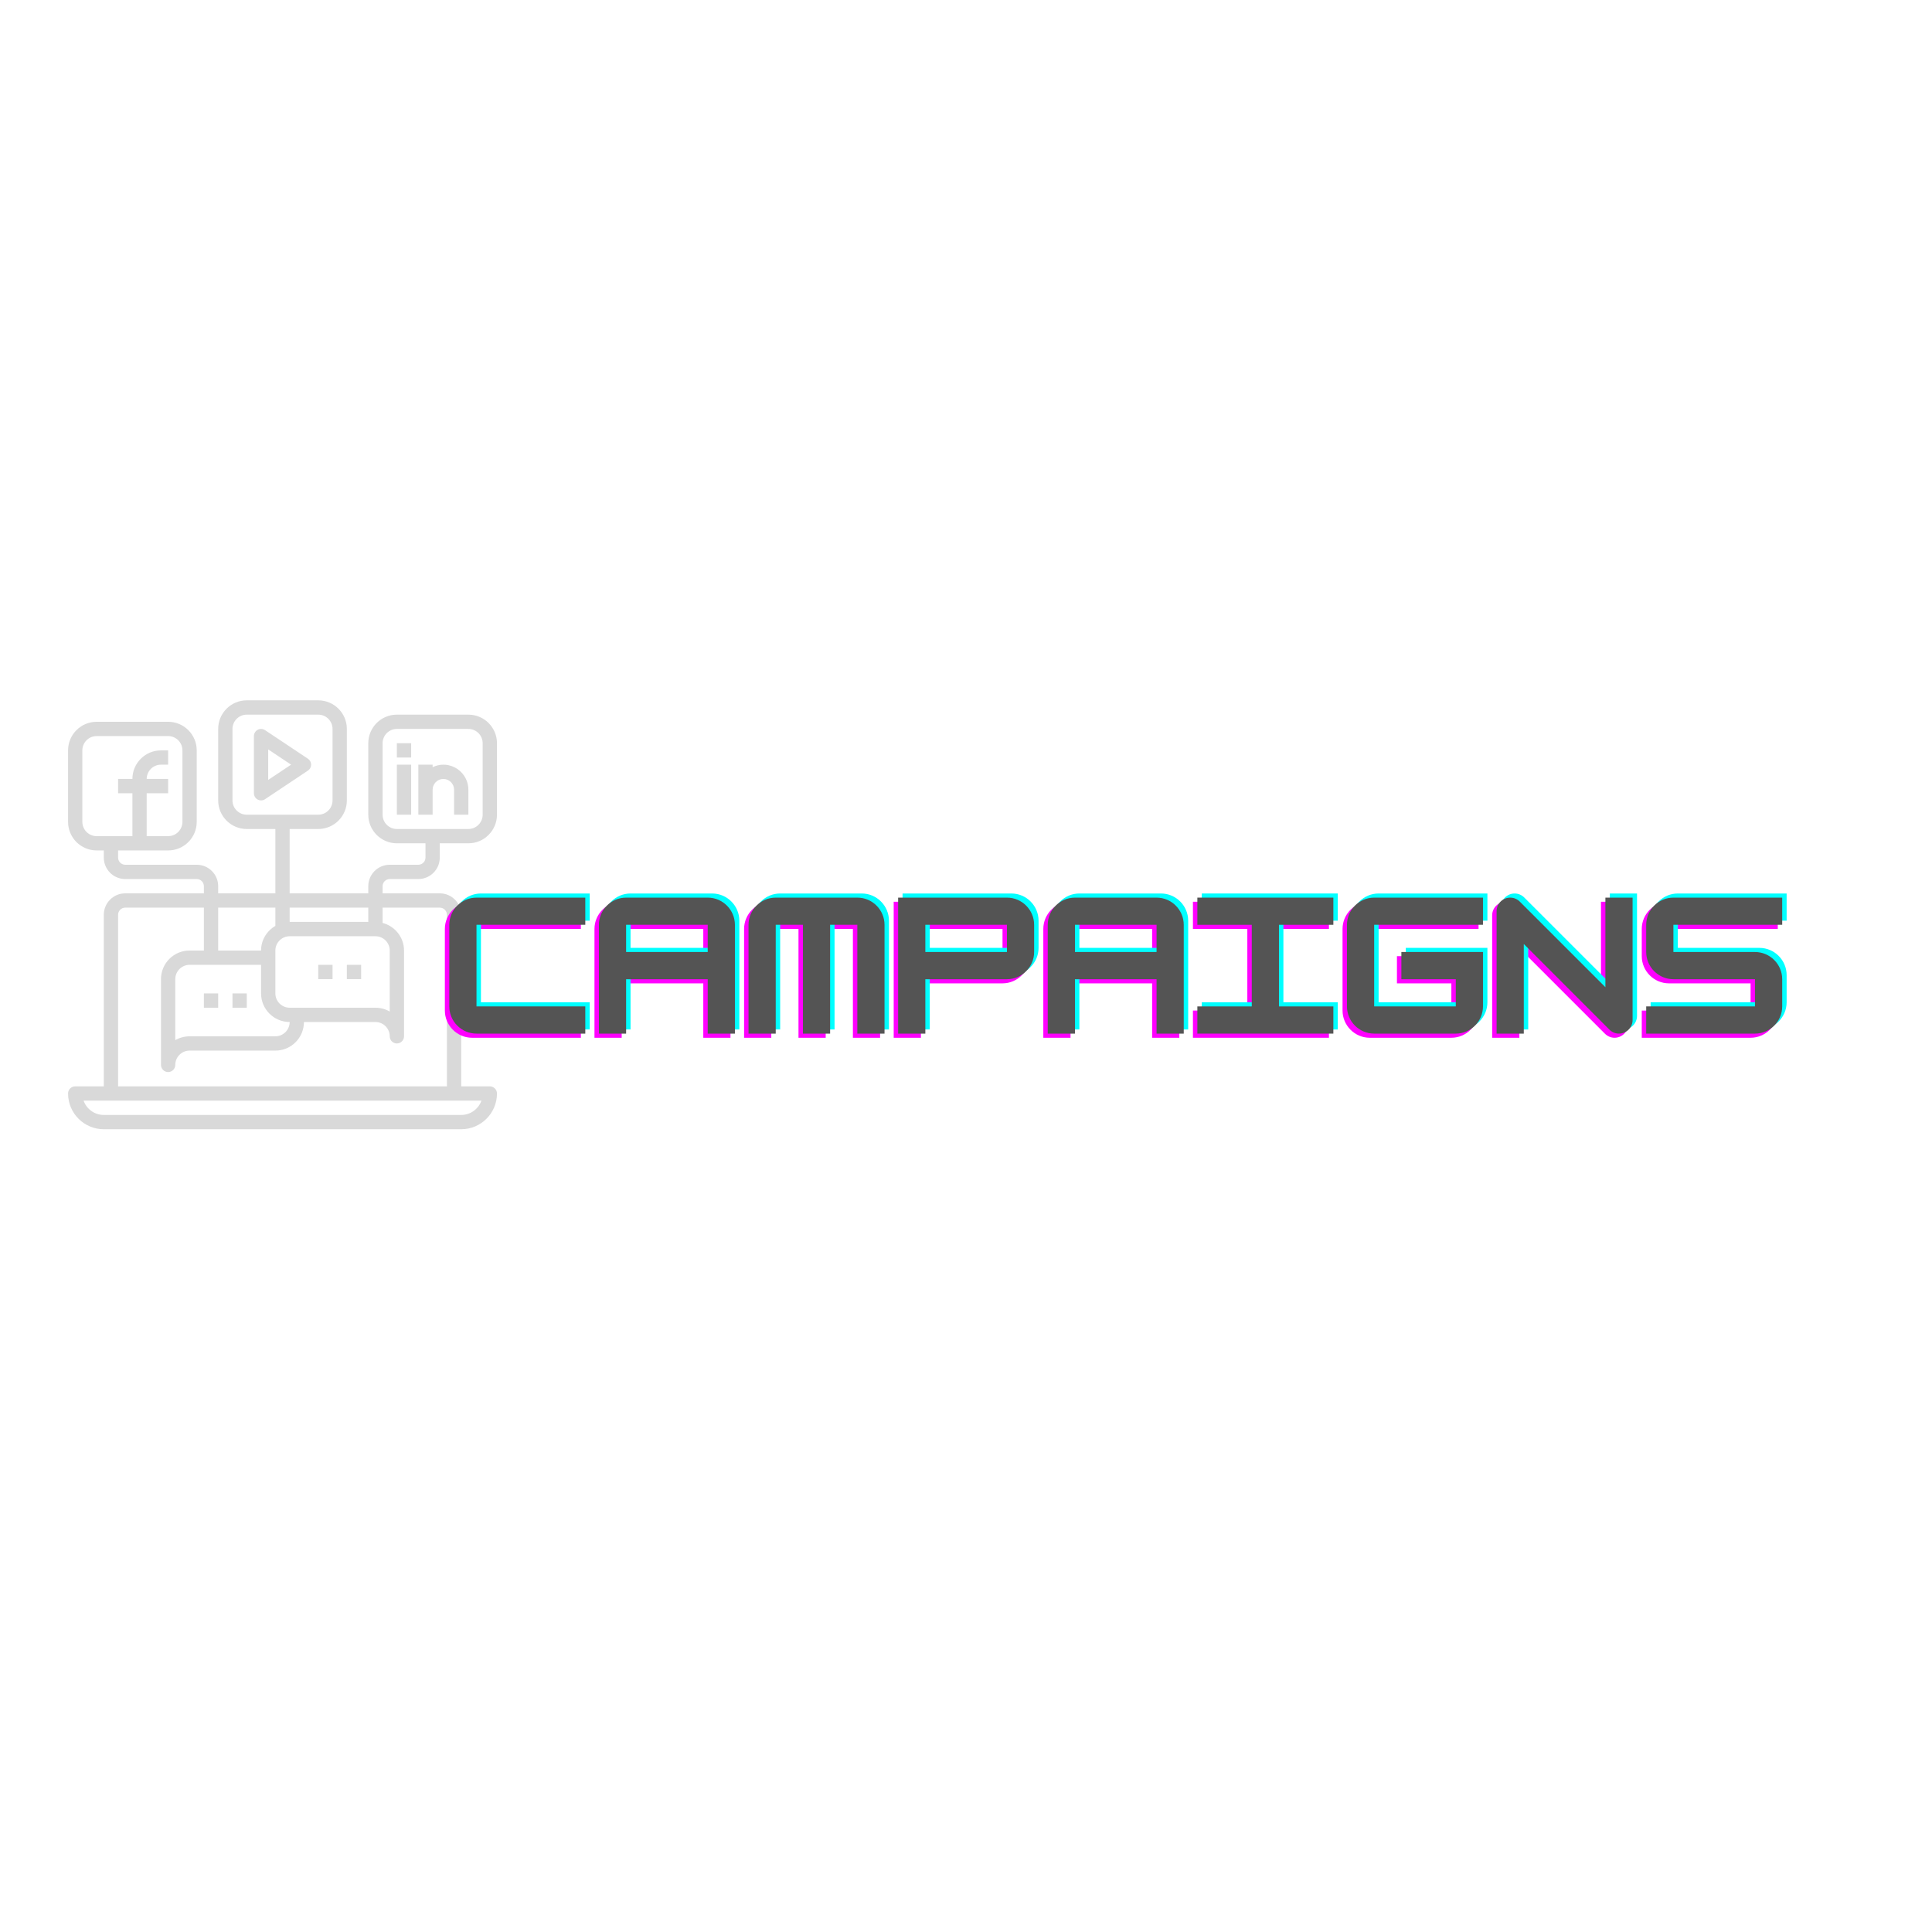
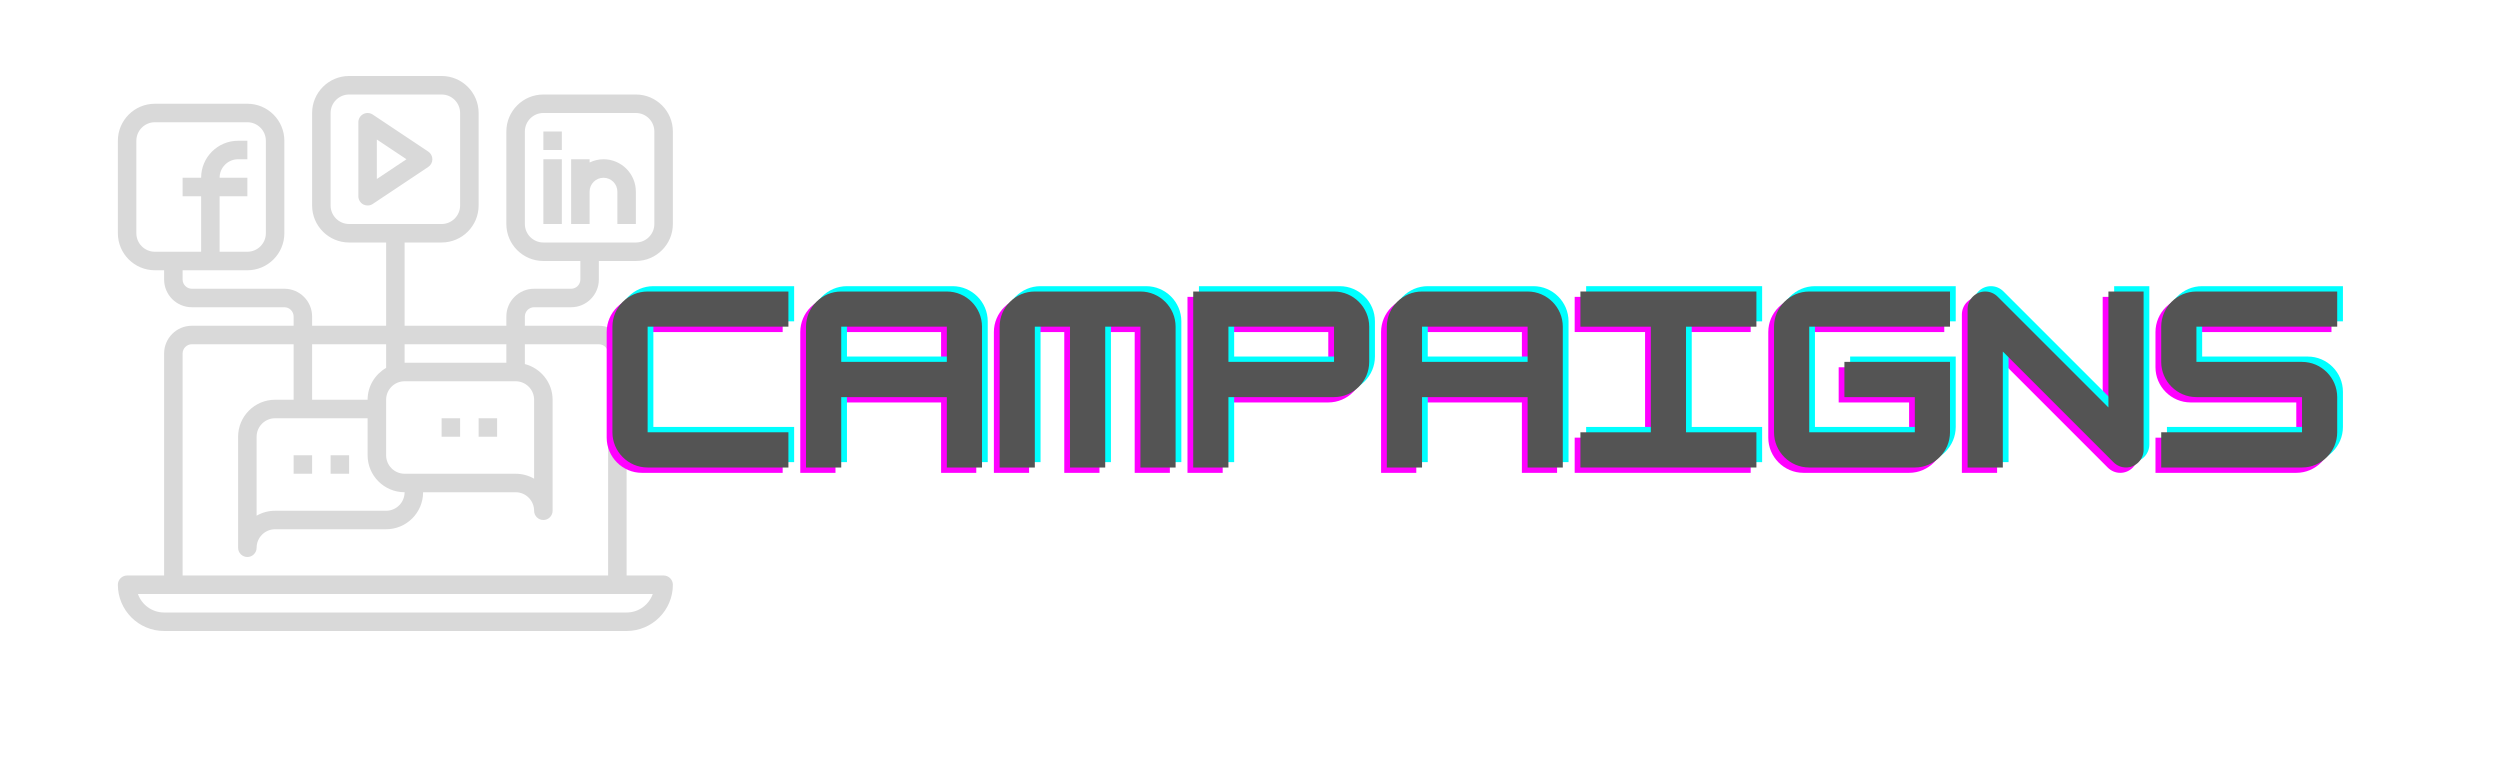
- <svg xmlns="http://www.w3.org/2000/svg" xmlns:xlink="http://www.w3.org/1999/xlink" width="375pt" height="375pt" viewBox="0 0 375 375" version="1.2">
+ <svg xmlns="http://www.w3.org/2000/svg" xmlns:xlink="http://www.w3.org/1999/xlink" width="375pt" height="114pt" viewBox="0 0 375 114" version="1.2">
  <defs>
    <g>
      <symbol overflow="visible" id="glyph0-0">
        <path style="stroke:none;" d="M 27.719 0 L 27.719 -5.281 L 6.602 -5.281 L 6.602 -21.121 L 27.719 -21.121 L 27.719 -26.398 L 6.602 -26.398 C 3.695 -26.398 1.32 -24.023 1.32 -21.121 L 1.32 -5.281 C 1.32 -2.375 3.695 0 6.602 0 Z M 27.719 0 " />
      </symbol>
      <symbol overflow="visible" id="glyph0-1">
        <path style="stroke:none;" d="M 6.602 -26.398 C 3.695 -26.398 1.32 -24.023 1.32 -21.121 L 1.32 0 L 6.602 0 L 6.602 -10.559 L 22.441 -10.559 L 22.441 0 L 27.719 0 L 27.719 -21.121 C 27.719 -24.023 25.344 -26.398 22.441 -26.398 Z M 6.602 -21.121 L 22.441 -21.121 L 22.441 -15.84 L 6.602 -15.84 Z M 6.602 -21.121 " />
      </symbol>
      <symbol overflow="visible" id="glyph0-2">
        <path style="stroke:none;" d="M 6.602 -26.398 C 3.695 -26.398 1.32 -24.023 1.32 -21.121 L 1.32 0 L 6.602 0 L 6.602 -21.121 L 11.879 -21.121 L 11.879 0 L 17.16 0 L 17.16 -21.121 L 22.441 -21.121 L 22.441 0 L 27.719 0 L 27.719 -21.121 C 27.719 -24.023 25.344 -26.398 22.441 -26.398 Z M 6.602 -26.398 " />
      </symbol>
      <symbol overflow="visible" id="glyph0-3">
        <path style="stroke:none;" d="M 22.441 -26.398 L 1.32 -26.398 L 1.32 0 L 6.602 0 L 6.602 -10.559 L 22.441 -10.559 C 25.344 -10.559 27.719 -12.938 27.719 -15.84 L 27.719 -21.121 C 27.719 -24.023 25.344 -26.398 22.441 -26.398 Z M 6.602 -15.84 L 6.602 -21.121 L 22.441 -21.121 L 22.441 -15.84 Z M 6.602 -15.84 " />
      </symbol>
      <symbol overflow="visible" id="glyph0-4">
        <path style="stroke:none;" d="M 27.719 0 L 27.719 -5.281 L 17.16 -5.281 L 17.16 -21.121 L 27.719 -21.121 L 27.719 -26.398 L 1.32 -26.398 L 1.32 -21.121 L 11.879 -21.121 L 11.879 -5.281 L 1.32 -5.281 L 1.32 0 Z M 27.719 0 " />
      </symbol>
      <symbol overflow="visible" id="glyph0-5">
        <path style="stroke:none;" d="M 27.719 -26.398 L 6.602 -26.398 C 3.695 -26.398 1.32 -24.023 1.32 -21.121 L 1.32 -5.281 C 1.32 -2.375 3.695 0 6.602 0 L 22.441 0 C 25.379 0 27.719 -2.41 27.719 -5.281 L 27.719 -15.84 L 11.879 -15.84 L 11.879 -10.559 L 22.441 -10.559 L 22.441 -5.281 L 6.602 -5.281 L 6.602 -21.121 L 27.719 -21.121 Z M 27.719 -26.398 " />
      </symbol>
      <symbol overflow="visible" id="glyph0-6">
        <path style="stroke:none;" d="M 6.602 0 L 6.602 -17.391 L 23.199 -0.793 C 23.695 -0.297 24.355 0 25.078 0 C 26.531 0 27.719 -1.188 27.719 -2.641 L 27.719 -26.398 L 22.441 -26.398 L 22.441 -9.008 L 5.84 -25.609 C 5.348 -26.102 4.688 -26.398 3.961 -26.398 C 2.508 -26.398 1.32 -25.211 1.32 -23.762 L 1.32 0 Z M 6.602 0 " />
      </symbol>
      <symbol overflow="visible" id="glyph0-7">
        <path style="stroke:none;" d="M 27.719 -26.398 L 6.602 -26.398 C 3.695 -26.398 1.32 -24.023 1.32 -21.121 L 1.32 -15.84 C 1.32 -12.938 3.695 -10.559 6.602 -10.559 L 22.441 -10.559 L 22.441 -5.281 L 1.32 -5.281 L 1.32 0 L 22.441 0 C 25.344 0 27.719 -2.375 27.719 -5.281 L 27.719 -10.559 C 27.719 -13.465 25.344 -15.84 22.441 -15.84 L 6.602 -15.84 L 6.602 -21.121 L 27.719 -21.121 Z M 27.719 -26.398 " />
      </symbol>
    </g>
    <clipPath id="clip1">
-       <path d="M 13.211 135.934 L 96.461 135.934 L 96.461 219.184 L 13.211 219.184 Z M 13.211 135.934 " />
+       <path d="M 17.68 11.398 L 100.93 11.398 L 100.93 94.648 L 17.68 94.648 Z M 17.68 11.398 " />
    </clipPath>
  </defs>
  <g id="surface1">
-     <rect x="0" y="0" width="375" height="375" style="fill:rgb(100%,100%,100%);fill-opacity:1;stroke:none;" />
-     <rect x="0" y="0" width="375" height="375" style="fill:rgb(100%,100%,100%);fill-opacity:1;stroke:none;" />
-     <path style=" stroke:none;fill-rule:nonzero;fill:rgb(85.1%,85.1%,85.1%);fill-opacity:1;" d="M 52.059 151.383 L 52.059 145.461 L 56.5 148.422 Z M 60.387 148.422 C 60.387 147.957 60.152 147.523 59.766 147.266 L 51.441 141.719 C 51.016 141.434 50.469 141.41 50.016 141.648 C 49.566 141.891 49.285 142.363 49.285 142.871 L 49.285 153.973 C 49.285 154.48 49.566 154.953 50.016 155.195 C 50.223 155.305 50.449 155.359 50.672 155.359 C 50.945 155.359 51.211 155.285 51.441 155.125 L 59.766 149.574 C 60.152 149.32 60.387 148.887 60.387 148.422 " />
-     <path style=" stroke:none;fill-rule:nonzero;fill:rgb(85.1%,85.1%,85.1%);fill-opacity:1;" d="M 77.035 147.035 L 79.809 147.035 L 79.809 144.258 L 77.035 144.258 L 77.035 147.035 " />
-     <path style=" stroke:none;fill-rule:nonzero;fill:rgb(85.1%,85.1%,85.1%);fill-opacity:1;" d="M 77.035 158.133 L 79.809 158.133 L 79.809 148.422 L 77.035 148.422 L 77.035 158.133 " />
-     <path style=" stroke:none;fill-rule:nonzero;fill:rgb(85.1%,85.1%,85.1%);fill-opacity:1;" d="M 90.91 158.133 L 90.91 153.277 C 90.91 150.602 88.73 148.422 86.055 148.422 C 85.305 148.422 84.605 148.605 83.973 148.91 L 83.973 148.422 L 81.199 148.422 L 81.199 158.133 L 83.973 158.133 L 83.973 153.277 C 83.973 152.129 84.906 151.195 86.055 151.195 C 87.203 151.195 88.137 152.129 88.137 153.277 L 88.137 158.133 L 90.91 158.133 " />
+     <rect x="0" y="0" width="375" height="114" style="fill:rgb(100%,100%,100%);fill-opacity:1;stroke:none;" />
+     <rect x="0" y="0" width="375" height="114" style="fill:rgb(100%,100%,100%);fill-opacity:1;stroke:none;" />
+     <path style=" stroke:none;fill-rule:nonzero;fill:rgb(85.1%,85.1%,85.1%);fill-opacity:1;" d="M 56.527 26.848 L 56.527 20.93 L 60.969 23.887 Z M 64.855 23.887 C 64.855 23.422 64.621 22.988 64.234 22.734 L 55.91 17.184 C 55.484 16.902 54.934 16.875 54.484 17.113 C 54.035 17.355 53.754 17.828 53.754 18.336 L 53.754 29.438 C 53.754 29.945 54.035 30.418 54.484 30.664 C 54.691 30.77 54.918 30.824 55.141 30.824 C 55.414 30.824 55.68 30.75 55.91 30.594 L 64.234 25.043 C 64.621 24.789 64.855 24.355 64.855 23.887 " />
+     <path style=" stroke:none;fill-rule:nonzero;fill:rgb(85.1%,85.1%,85.1%);fill-opacity:1;" d="M 81.504 22.5 L 84.277 22.5 L 84.277 19.727 L 81.504 19.727 L 81.504 22.5 " />
+     <path style=" stroke:none;fill-rule:nonzero;fill:rgb(85.1%,85.1%,85.1%);fill-opacity:1;" d="M 81.504 33.602 L 84.277 33.602 L 84.277 23.887 L 81.504 23.887 L 81.504 33.602 " />
+     <path style=" stroke:none;fill-rule:nonzero;fill:rgb(85.1%,85.1%,85.1%);fill-opacity:1;" d="M 95.379 33.602 L 95.379 28.742 C 95.379 26.066 93.199 23.887 90.523 23.887 C 89.773 23.887 89.074 24.07 88.441 24.375 L 88.441 23.887 L 85.668 23.887 L 85.668 33.602 L 88.441 33.602 L 88.441 28.742 C 88.441 27.594 89.375 26.664 90.523 26.664 C 91.672 26.664 92.605 27.594 92.605 28.742 L 92.605 33.602 L 95.379 33.602 " />
    <g clip-path="url(#clip1)" clip-rule="nonzero">
-       <path style=" stroke:none;fill-rule:nonzero;fill:rgb(85.1%,85.1%,85.1%);fill-opacity:1;" d="M 85.359 176.172 C 86.125 176.172 86.746 176.797 86.746 177.559 L 86.746 210.859 L 22.922 210.859 L 22.922 177.559 C 22.922 176.797 23.547 176.172 24.309 176.172 L 39.574 176.172 L 39.574 184.496 L 36.797 184.496 C 33.734 184.496 31.246 186.984 31.246 190.047 L 31.246 206.695 C 31.246 207.461 31.871 208.086 32.637 208.086 C 33.398 208.086 34.023 207.461 34.023 206.695 C 34.023 205.168 35.27 203.922 36.797 203.922 L 53.449 203.922 C 56.512 203.922 58.996 201.434 58.996 198.371 L 72.871 198.371 C 74.402 198.371 75.648 199.617 75.648 201.148 C 75.648 201.91 76.27 202.535 77.035 202.535 C 77.801 202.535 78.422 201.91 78.422 201.148 L 78.422 184.496 C 78.422 181.918 76.645 179.766 74.262 179.141 L 74.262 176.172 Z M 89.523 216.41 L 20.148 216.41 C 18.336 216.41 16.793 215.25 16.223 213.633 L 93.445 213.633 C 92.871 215.25 91.332 216.41 89.523 216.41 Z M 53.449 176.172 L 53.449 179.715 C 51.793 180.68 50.672 182.453 50.672 184.496 L 42.348 184.496 L 42.348 176.172 Z M 57.609 195.598 L 56.223 195.598 C 54.695 195.598 53.449 194.352 53.449 192.82 L 53.449 184.496 C 53.449 182.969 54.695 181.723 56.223 181.723 L 72.871 181.723 C 74.402 181.723 75.648 182.969 75.648 184.496 L 75.648 196.34 C 74.828 195.867 73.883 195.598 72.871 195.598 Z M 50.672 187.273 L 50.672 192.82 C 50.672 195.883 53.16 198.371 56.223 198.371 C 56.223 199.898 54.977 201.148 53.449 201.148 L 36.797 201.148 C 35.789 201.148 34.84 201.418 34.023 201.891 L 34.023 190.047 C 34.023 188.52 35.27 187.273 36.797 187.273 Z M 71.484 176.172 L 71.484 178.945 L 56.223 178.945 L 56.223 176.172 Z M 18.762 162.297 C 17.23 162.297 15.984 161.051 15.984 159.523 L 15.984 145.648 C 15.984 144.117 17.23 142.871 18.762 142.871 L 32.637 142.871 C 34.164 142.871 35.41 144.117 35.41 145.648 L 35.41 159.523 C 35.41 161.051 34.164 162.297 32.637 162.297 L 28.473 162.297 L 28.473 153.973 L 32.637 153.973 L 32.637 151.195 L 28.473 151.195 C 28.473 149.668 29.719 148.422 31.246 148.422 L 32.637 148.422 L 32.637 145.648 L 31.246 145.648 C 28.188 145.648 25.699 148.133 25.699 151.195 L 22.922 151.195 L 22.922 153.973 L 25.699 153.973 L 25.699 162.297 Z M 47.898 158.133 C 46.371 158.133 45.121 156.887 45.121 155.359 L 45.121 141.484 C 45.121 139.957 46.371 138.711 47.898 138.711 L 61.773 138.711 C 63.301 138.711 64.547 139.957 64.547 141.484 L 64.547 155.359 C 64.547 156.887 63.301 158.133 61.773 158.133 Z M 74.262 158.133 L 74.262 144.258 C 74.262 142.73 75.508 141.484 77.035 141.484 L 90.91 141.484 C 92.438 141.484 93.684 142.73 93.684 144.258 L 93.684 158.133 C 93.684 159.664 92.438 160.91 90.91 160.91 L 77.035 160.91 C 75.508 160.91 74.262 159.664 74.262 158.133 Z M 75.648 170.621 L 81.199 170.621 C 83.496 170.621 85.359 168.758 85.359 166.461 L 85.359 163.684 L 90.91 163.684 C 93.973 163.684 96.461 161.195 96.461 158.133 L 96.461 144.258 C 96.461 141.195 93.973 138.711 90.91 138.711 L 77.035 138.711 C 73.973 138.711 71.484 141.195 71.484 144.258 L 71.484 158.133 C 71.484 161.195 73.973 163.684 77.035 163.684 L 82.586 163.684 L 82.586 166.461 C 82.586 167.223 81.961 167.848 81.199 167.848 L 75.648 167.848 C 73.352 167.848 71.484 169.711 71.484 172.008 L 71.484 173.398 L 56.223 173.398 L 56.223 160.91 L 61.773 160.91 C 64.836 160.91 67.324 158.422 67.324 155.359 L 67.324 141.484 C 67.324 138.422 64.836 135.934 61.773 135.934 L 47.898 135.934 C 44.836 135.934 42.348 138.422 42.348 141.484 L 42.348 155.359 C 42.348 158.422 44.836 160.91 47.898 160.91 L 53.449 160.91 L 53.449 173.398 L 42.348 173.398 L 42.348 172.008 C 42.348 169.711 40.484 167.848 38.184 167.848 L 24.309 167.848 C 23.547 167.848 22.922 167.223 22.922 166.461 L 22.922 165.07 L 32.637 165.07 C 35.699 165.07 38.184 162.582 38.184 159.523 L 38.184 145.648 C 38.184 142.586 35.699 140.098 32.637 140.098 L 18.762 140.098 C 15.699 140.098 13.211 142.586 13.211 145.648 L 13.211 159.523 C 13.211 162.582 15.699 165.07 18.762 165.07 L 20.148 165.07 L 20.148 166.461 C 20.148 168.758 22.012 170.621 24.309 170.621 L 38.184 170.621 C 38.949 170.621 39.574 171.246 39.574 172.008 L 39.574 173.398 L 24.309 173.398 C 22.012 173.398 20.148 175.262 20.148 177.559 L 20.148 210.859 L 14.598 210.859 C 13.832 210.859 13.211 211.484 13.211 212.246 C 13.211 216.074 16.32 219.184 20.148 219.184 L 89.523 219.184 C 93.348 219.184 96.461 216.074 96.461 212.246 C 96.461 211.484 95.836 210.859 95.074 210.859 L 89.523 210.859 L 89.523 177.559 C 89.523 175.262 87.66 173.398 85.359 173.398 L 74.262 173.398 L 74.262 172.008 C 74.262 171.246 74.883 170.621 75.648 170.621 " />
+       <path style=" stroke:none;fill-rule:nonzero;fill:rgb(85.1%,85.1%,85.1%);fill-opacity:1;" d="M 89.828 51.637 C 90.594 51.637 91.215 52.262 91.215 53.023 L 91.215 86.324 L 27.391 86.324 L 27.391 53.023 C 27.391 52.262 28.016 51.637 28.777 51.637 L 44.043 51.637 L 44.043 59.961 L 41.266 59.961 C 38.203 59.961 35.715 62.449 35.715 65.512 L 35.715 82.164 C 35.715 82.926 36.34 83.551 37.105 83.551 C 37.867 83.551 38.492 82.926 38.492 82.164 C 38.492 80.633 39.738 79.387 41.266 79.387 L 57.918 79.387 C 60.98 79.387 63.465 76.898 63.465 73.836 L 77.34 73.836 C 78.871 73.836 80.117 75.086 80.117 76.613 C 80.117 77.375 80.738 78 81.504 78 C 82.27 78 82.891 77.375 82.891 76.613 L 82.891 59.961 C 82.891 57.383 81.113 55.23 78.73 54.609 L 78.73 51.637 Z M 93.992 91.875 L 24.617 91.875 C 22.805 91.875 21.262 90.715 20.691 89.102 L 97.914 89.102 C 97.34 90.715 95.801 91.875 93.992 91.875 Z M 57.918 51.637 L 57.918 55.184 C 56.262 56.148 55.141 57.918 55.141 59.961 L 46.816 59.961 L 46.816 51.637 Z M 62.078 71.062 L 60.691 71.062 C 59.164 71.062 57.918 69.816 57.918 68.289 L 57.918 59.961 C 57.918 58.434 59.164 57.188 60.691 57.188 L 77.34 57.188 C 78.871 57.188 80.117 58.434 80.117 59.961 L 80.117 71.805 C 79.297 71.332 78.348 71.062 77.34 71.062 Z M 55.141 62.738 L 55.141 68.289 C 55.141 71.352 57.629 73.836 60.691 73.836 C 60.691 75.367 59.445 76.613 57.918 76.613 L 41.266 76.613 C 40.258 76.613 39.309 76.883 38.492 77.355 L 38.492 65.512 C 38.492 63.984 39.738 62.738 41.266 62.738 Z M 75.953 51.637 L 75.953 54.414 L 60.691 54.414 L 60.691 51.637 Z M 23.23 37.762 C 21.699 37.762 20.453 36.516 20.453 34.988 L 20.453 21.113 C 20.453 19.586 21.699 18.336 23.23 18.336 L 37.105 18.336 C 38.633 18.336 39.879 19.586 39.879 21.113 L 39.879 34.988 C 39.879 36.516 38.633 37.762 37.105 37.762 L 32.941 37.762 L 32.941 29.438 L 37.105 29.438 L 37.105 26.664 L 32.941 26.664 C 32.941 25.133 34.188 23.887 35.715 23.887 L 37.105 23.887 L 37.105 21.113 L 35.715 21.113 C 32.652 21.113 30.168 23.602 30.168 26.664 L 27.391 26.664 L 27.391 29.438 L 30.168 29.438 L 30.168 37.762 Z M 52.367 33.602 C 50.84 33.602 49.59 32.352 49.59 30.824 L 49.59 16.949 C 49.59 15.422 50.84 14.176 52.367 14.176 L 66.242 14.176 C 67.77 14.176 69.016 15.422 69.016 16.949 L 69.016 30.824 C 69.016 32.352 67.77 33.602 66.242 33.602 Z M 78.73 33.602 L 78.73 19.727 C 78.73 18.195 79.977 16.949 81.504 16.949 L 95.379 16.949 C 96.906 16.949 98.152 18.195 98.152 19.727 L 98.152 33.602 C 98.152 35.129 96.906 36.375 95.379 36.375 L 81.504 36.375 C 79.977 36.375 78.73 35.129 78.73 33.602 Z M 80.117 46.086 L 85.668 46.086 C 87.965 46.086 89.828 44.223 89.828 41.926 L 89.828 39.148 L 95.379 39.148 C 98.441 39.148 100.93 36.664 100.93 33.602 L 100.93 19.727 C 100.93 16.664 98.441 14.176 95.379 14.176 L 81.504 14.176 C 78.441 14.176 75.953 16.664 75.953 19.727 L 75.953 33.602 C 75.953 36.664 78.441 39.148 81.504 39.148 L 87.055 39.148 L 87.055 41.926 C 87.055 42.688 86.43 43.312 85.668 43.312 L 80.117 43.312 C 77.82 43.312 75.953 45.176 75.953 47.477 L 75.953 48.863 L 60.691 48.863 L 60.691 36.375 L 66.242 36.375 C 69.305 36.375 71.793 33.887 71.793 30.824 L 71.793 16.949 C 71.793 13.887 69.305 11.398 66.242 11.398 L 52.367 11.398 C 49.305 11.398 46.816 13.887 46.816 16.949 L 46.816 30.824 C 46.816 33.887 49.305 36.375 52.367 36.375 L 57.918 36.375 L 57.918 48.863 L 46.816 48.863 L 46.816 47.477 C 46.816 45.176 44.953 43.312 42.652 43.312 L 28.777 43.312 C 28.016 43.312 27.391 42.688 27.391 41.926 L 27.391 40.539 L 37.105 40.539 C 40.168 40.539 42.652 38.051 42.652 34.988 L 42.652 21.113 C 42.652 18.051 40.168 15.562 37.105 15.562 L 23.23 15.562 C 20.168 15.562 17.68 18.051 17.68 21.113 L 17.68 34.988 C 17.68 38.051 20.168 40.539 23.23 40.539 L 24.617 40.539 L 24.617 41.926 C 24.617 44.223 26.48 46.086 28.777 46.086 L 42.652 46.086 C 43.418 46.086 44.043 46.711 44.043 47.477 L 44.043 48.863 L 28.777 48.863 C 26.48 48.863 24.617 50.727 24.617 53.023 L 24.617 86.324 L 19.066 86.324 C 18.301 86.324 17.68 86.949 17.68 87.711 C 17.68 91.539 20.789 94.648 24.617 94.648 L 93.992 94.648 C 97.816 94.648 100.93 91.539 100.93 87.711 C 100.93 86.949 100.305 86.324 99.543 86.324 L 93.992 86.324 L 93.992 53.023 C 93.992 50.727 92.125 48.863 89.828 48.863 L 78.73 48.863 L 78.73 47.477 C 78.73 46.711 79.352 46.086 80.117 46.086 " />
    </g>
-     <path style=" stroke:none;fill-rule:nonzero;fill:rgb(85.1%,85.1%,85.1%);fill-opacity:1;" d="M 42.348 192.82 L 39.574 192.82 L 39.574 195.598 L 42.348 195.598 L 42.348 192.82 " />
-     <path style=" stroke:none;fill-rule:nonzero;fill:rgb(85.1%,85.1%,85.1%);fill-opacity:1;" d="M 47.898 192.82 L 45.121 192.82 L 45.121 195.598 L 47.898 195.598 L 47.898 192.82 " />
-     <path style=" stroke:none;fill-rule:nonzero;fill:rgb(85.1%,85.1%,85.1%);fill-opacity:1;" d="M 61.773 190.047 L 64.547 190.047 L 64.547 187.273 L 61.773 187.273 L 61.773 190.047 " />
-     <path style=" stroke:none;fill-rule:nonzero;fill:rgb(85.1%,85.1%,85.1%);fill-opacity:1;" d="M 67.324 190.047 L 70.098 190.047 L 70.098 187.273 L 67.324 187.273 L 67.324 190.047 " />
+     <path style=" stroke:none;fill-rule:nonzero;fill:rgb(85.1%,85.1%,85.1%);fill-opacity:1;" d="M 46.816 68.289 L 44.043 68.289 L 44.043 71.062 L 46.816 71.062 L 46.816 68.289 " />
+     <path style=" stroke:none;fill-rule:nonzero;fill:rgb(85.1%,85.1%,85.1%);fill-opacity:1;" d="M 52.367 68.289 L 49.59 68.289 L 49.59 71.062 L 52.367 71.062 L 52.367 68.289 " />
+     <path style=" stroke:none;fill-rule:nonzero;fill:rgb(85.1%,85.1%,85.1%);fill-opacity:1;" d="M 66.242 65.512 L 69.016 65.512 L 69.016 62.738 L 66.242 62.738 L 66.242 65.512 " />
+     <path style=" stroke:none;fill-rule:nonzero;fill:rgb(85.1%,85.1%,85.1%);fill-opacity:1;" d="M 71.793 65.512 L 74.566 65.512 L 74.566 62.738 L 71.793 62.738 L 71.793 65.512 " />
    <g style="fill:rgb(100%,0%,100%);fill-opacity:1;">
-       <use xlink:href="#glyph0-0" x="85.027" y="201.427" />
+       <use xlink:href="#glyph0-0" x="89.682" y="70.927" />
    </g>
    <g style="fill:rgb(100%,0%,100%);fill-opacity:1;">
-       <use xlink:href="#glyph0-1" x="114.067" y="201.427" />
+       <use xlink:href="#glyph0-1" x="118.722" y="70.927" />
    </g>
    <g style="fill:rgb(100%,0%,100%);fill-opacity:1;">
-       <use xlink:href="#glyph0-2" x="143.107" y="201.427" />
+       <use xlink:href="#glyph0-2" x="147.762" y="70.927" />
    </g>
    <g style="fill:rgb(100%,0%,100%);fill-opacity:1;">
-       <use xlink:href="#glyph0-3" x="172.147" y="201.427" />
+       <use xlink:href="#glyph0-3" x="176.802" y="70.927" />
    </g>
    <g style="fill:rgb(100%,0%,100%);fill-opacity:1;">
-       <use xlink:href="#glyph0-1" x="201.187" y="201.427" />
+       <use xlink:href="#glyph0-1" x="205.842" y="70.927" />
    </g>
    <g style="fill:rgb(100%,0%,100%);fill-opacity:1;">
-       <use xlink:href="#glyph0-4" x="230.227" y="201.427" />
+       <use xlink:href="#glyph0-4" x="234.882" y="70.927" />
    </g>
    <g style="fill:rgb(100%,0%,100%);fill-opacity:1;">
-       <use xlink:href="#glyph0-5" x="259.267" y="201.427" />
+       <use xlink:href="#glyph0-5" x="263.922" y="70.927" />
    </g>
    <g style="fill:rgb(100%,0%,100%);fill-opacity:1;">
-       <use xlink:href="#glyph0-6" x="288.307" y="201.427" />
+       <use xlink:href="#glyph0-6" x="292.962" y="70.927" />
    </g>
    <g style="fill:rgb(100%,0%,100%);fill-opacity:1;">
-       <use xlink:href="#glyph0-7" x="317.346" y="201.427" />
+       <use xlink:href="#glyph0-7" x="322.002" y="70.927" />
    </g>
    <g style="fill:rgb(0%,100%,100%);fill-opacity:1;">
-       <use xlink:href="#glyph0-0" x="86.747" y="199.823" />
+       <use xlink:href="#glyph0-0" x="91.402" y="69.323" />
    </g>
    <g style="fill:rgb(0%,100%,100%);fill-opacity:1;">
-       <use xlink:href="#glyph0-1" x="115.786" y="199.823" />
+       <use xlink:href="#glyph0-1" x="120.442" y="69.323" />
    </g>
    <g style="fill:rgb(0%,100%,100%);fill-opacity:1;">
-       <use xlink:href="#glyph0-2" x="144.826" y="199.823" />
+       <use xlink:href="#glyph0-2" x="149.482" y="69.323" />
    </g>
    <g style="fill:rgb(0%,100%,100%);fill-opacity:1;">
-       <use xlink:href="#glyph0-3" x="173.866" y="199.823" />
+       <use xlink:href="#glyph0-3" x="178.522" y="69.323" />
    </g>
    <g style="fill:rgb(0%,100%,100%);fill-opacity:1;">
-       <use xlink:href="#glyph0-1" x="202.906" y="199.823" />
+       <use xlink:href="#glyph0-1" x="207.561" y="69.323" />
    </g>
    <g style="fill:rgb(0%,100%,100%);fill-opacity:1;">
-       <use xlink:href="#glyph0-4" x="231.946" y="199.823" />
+       <use xlink:href="#glyph0-4" x="236.601" y="69.323" />
    </g>
    <g style="fill:rgb(0%,100%,100%);fill-opacity:1;">
-       <use xlink:href="#glyph0-5" x="260.986" y="199.823" />
+       <use xlink:href="#glyph0-5" x="265.641" y="69.323" />
    </g>
    <g style="fill:rgb(0%,100%,100%);fill-opacity:1;">
-       <use xlink:href="#glyph0-6" x="290.026" y="199.823" />
+       <use xlink:href="#glyph0-6" x="294.681" y="69.323" />
    </g>
    <g style="fill:rgb(0%,100%,100%);fill-opacity:1;">
-       <use xlink:href="#glyph0-7" x="319.066" y="199.823" />
+       <use xlink:href="#glyph0-7" x="323.721" y="69.323" />
    </g>
    <g style="fill:rgb(32.939%,32.939%,32.939%);fill-opacity:1;">
-       <use xlink:href="#glyph0-0" x="85.887" y="200.625" />
+       <use xlink:href="#glyph0-0" x="90.542" y="70.125" />
    </g>
    <g style="fill:rgb(32.939%,32.939%,32.939%);fill-opacity:1;">
-       <use xlink:href="#glyph0-1" x="114.927" y="200.625" />
+       <use xlink:href="#glyph0-1" x="119.582" y="70.125" />
    </g>
    <g style="fill:rgb(32.939%,32.939%,32.939%);fill-opacity:1;">
-       <use xlink:href="#glyph0-2" x="143.967" y="200.625" />
+       <use xlink:href="#glyph0-2" x="148.622" y="70.125" />
    </g>
    <g style="fill:rgb(32.939%,32.939%,32.939%);fill-opacity:1;">
-       <use xlink:href="#glyph0-3" x="173.007" y="200.625" />
+       <use xlink:href="#glyph0-3" x="177.662" y="70.125" />
    </g>
    <g style="fill:rgb(32.939%,32.939%,32.939%);fill-opacity:1;">
-       <use xlink:href="#glyph0-1" x="202.046" y="200.625" />
+       <use xlink:href="#glyph0-1" x="206.702" y="70.125" />
    </g>
    <g style="fill:rgb(32.939%,32.939%,32.939%);fill-opacity:1;">
-       <use xlink:href="#glyph0-4" x="231.086" y="200.625" />
+       <use xlink:href="#glyph0-4" x="235.742" y="70.125" />
    </g>
    <g style="fill:rgb(32.939%,32.939%,32.939%);fill-opacity:1;">
-       <use xlink:href="#glyph0-5" x="260.126" y="200.625" />
+       <use xlink:href="#glyph0-5" x="264.782" y="70.125" />
    </g>
    <g style="fill:rgb(32.939%,32.939%,32.939%);fill-opacity:1;">
-       <use xlink:href="#glyph0-6" x="289.166" y="200.625" />
+       <use xlink:href="#glyph0-6" x="293.822" y="70.125" />
    </g>
    <g style="fill:rgb(32.939%,32.939%,32.939%);fill-opacity:1;">
-       <use xlink:href="#glyph0-7" x="318.206" y="200.625" />
+       <use xlink:href="#glyph0-7" x="322.861" y="70.125" />
    </g>
  </g>
</svg>
